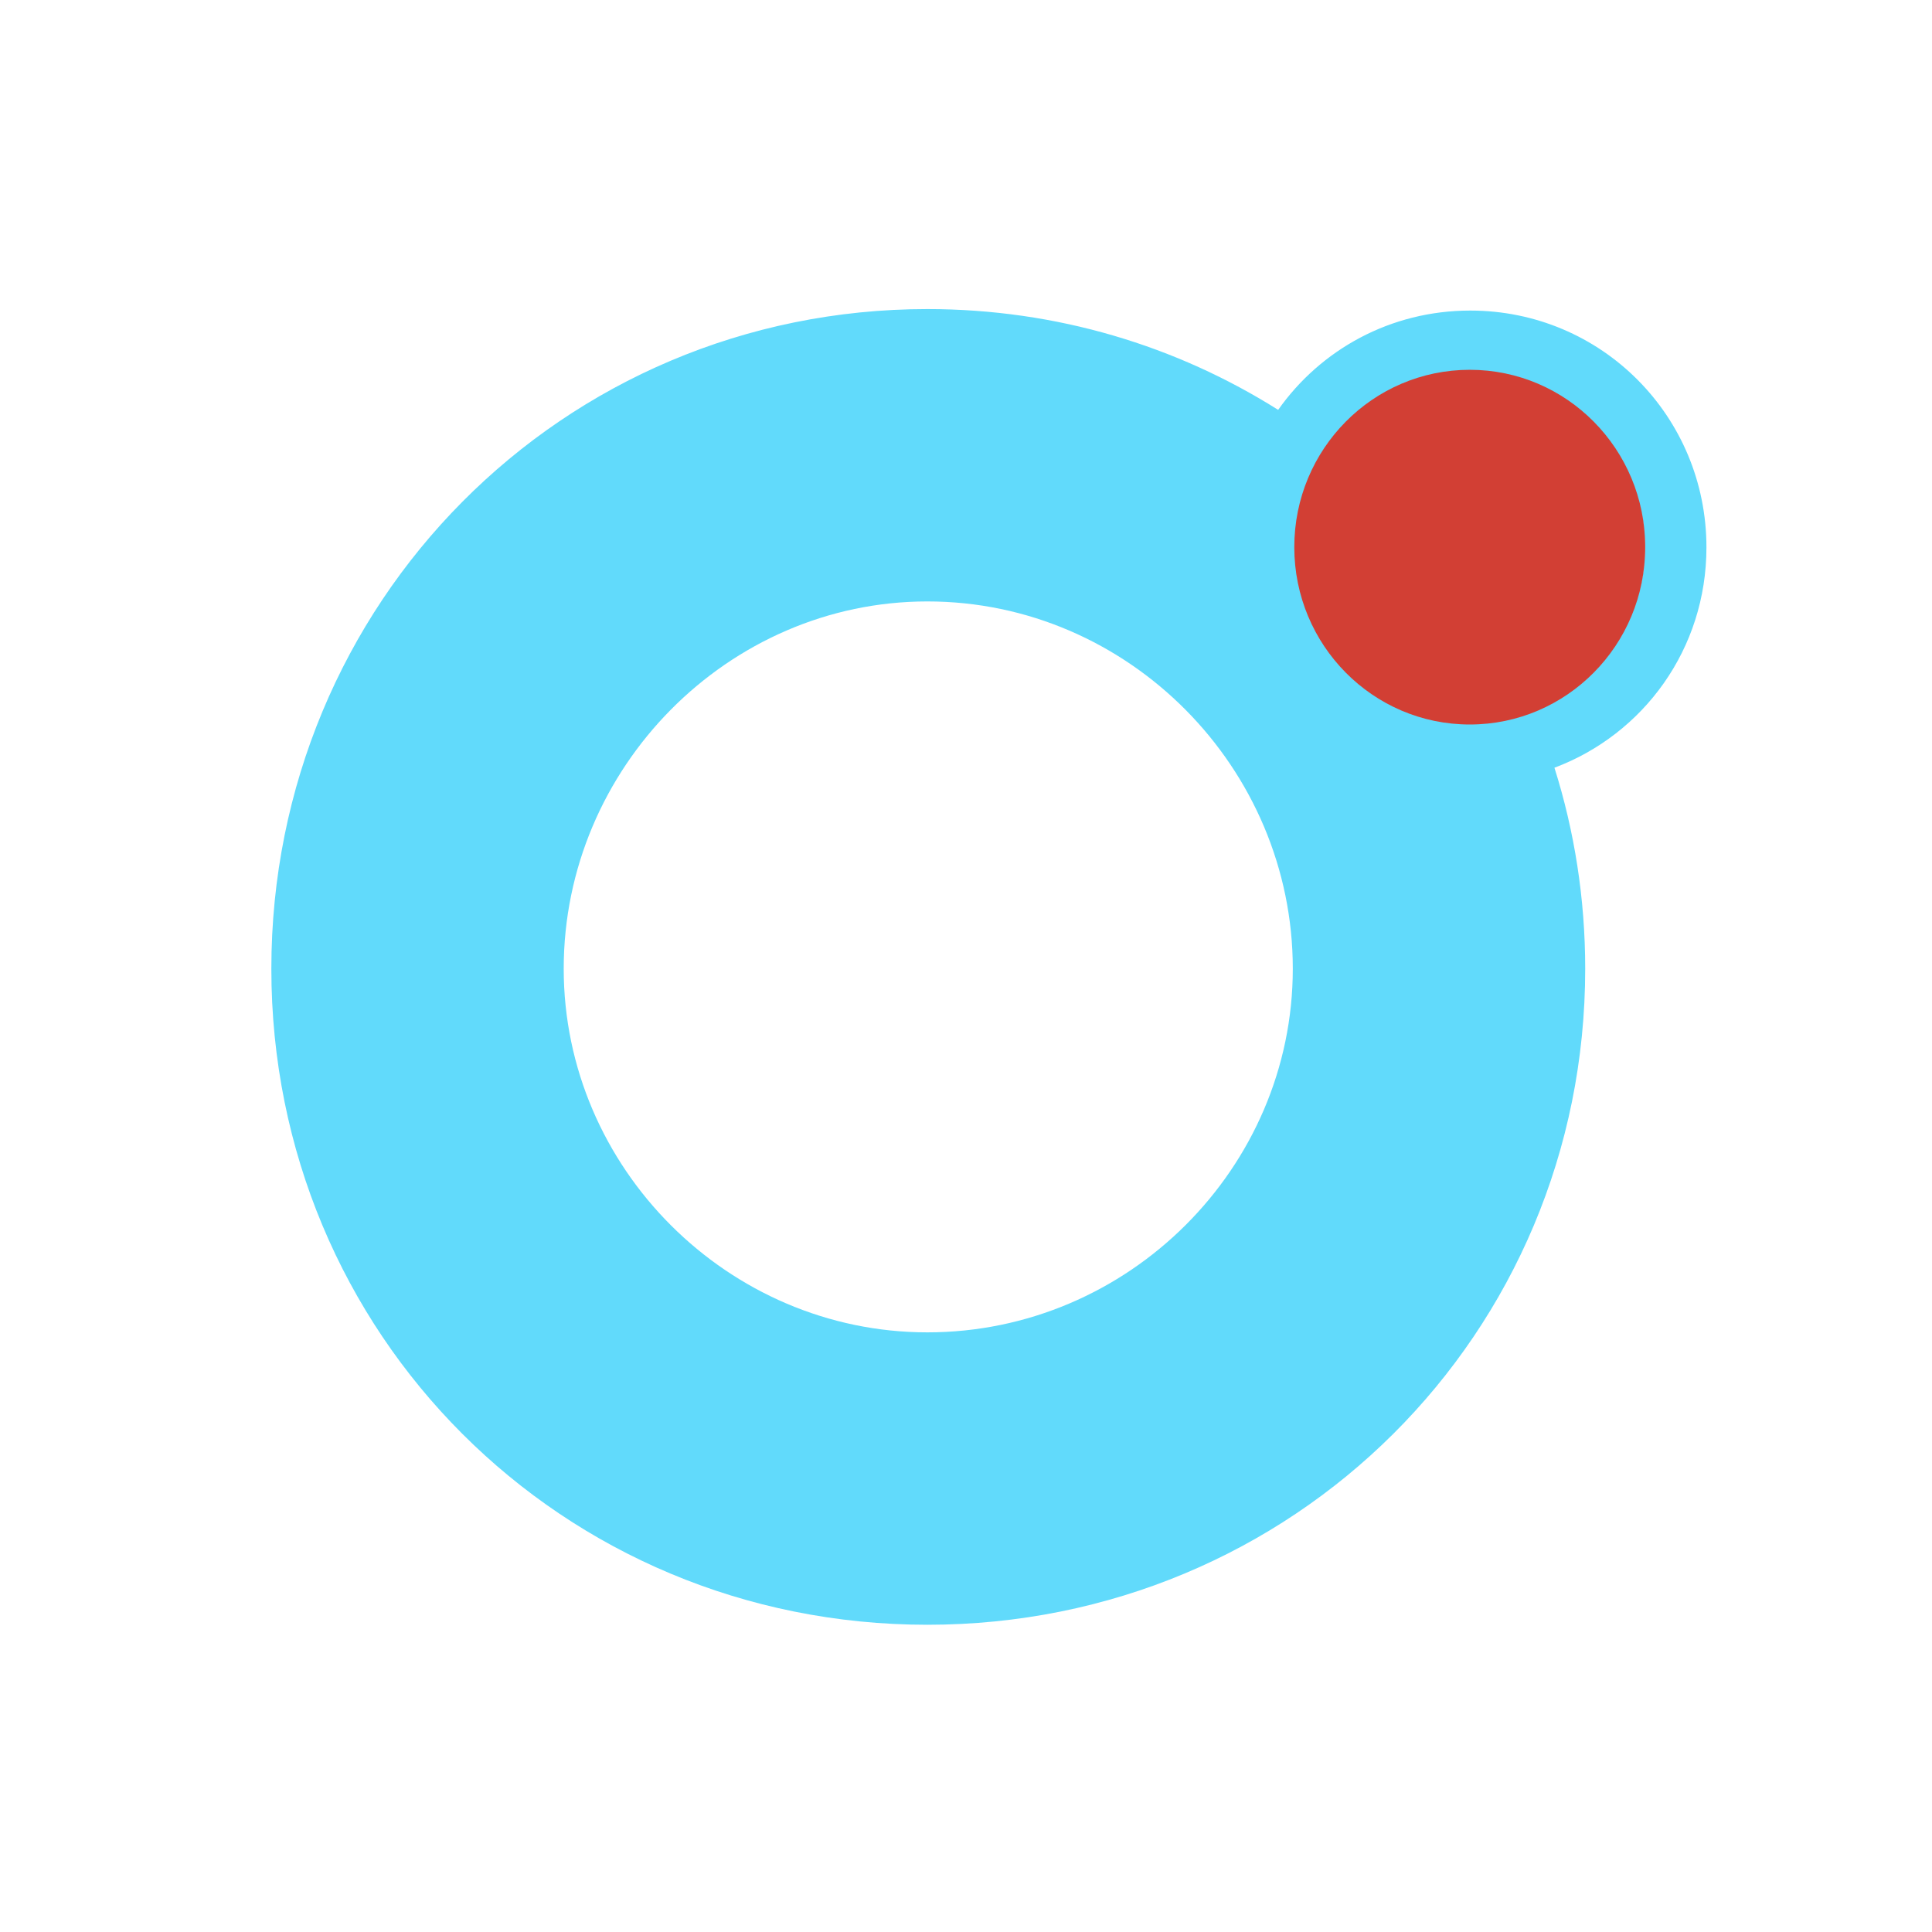
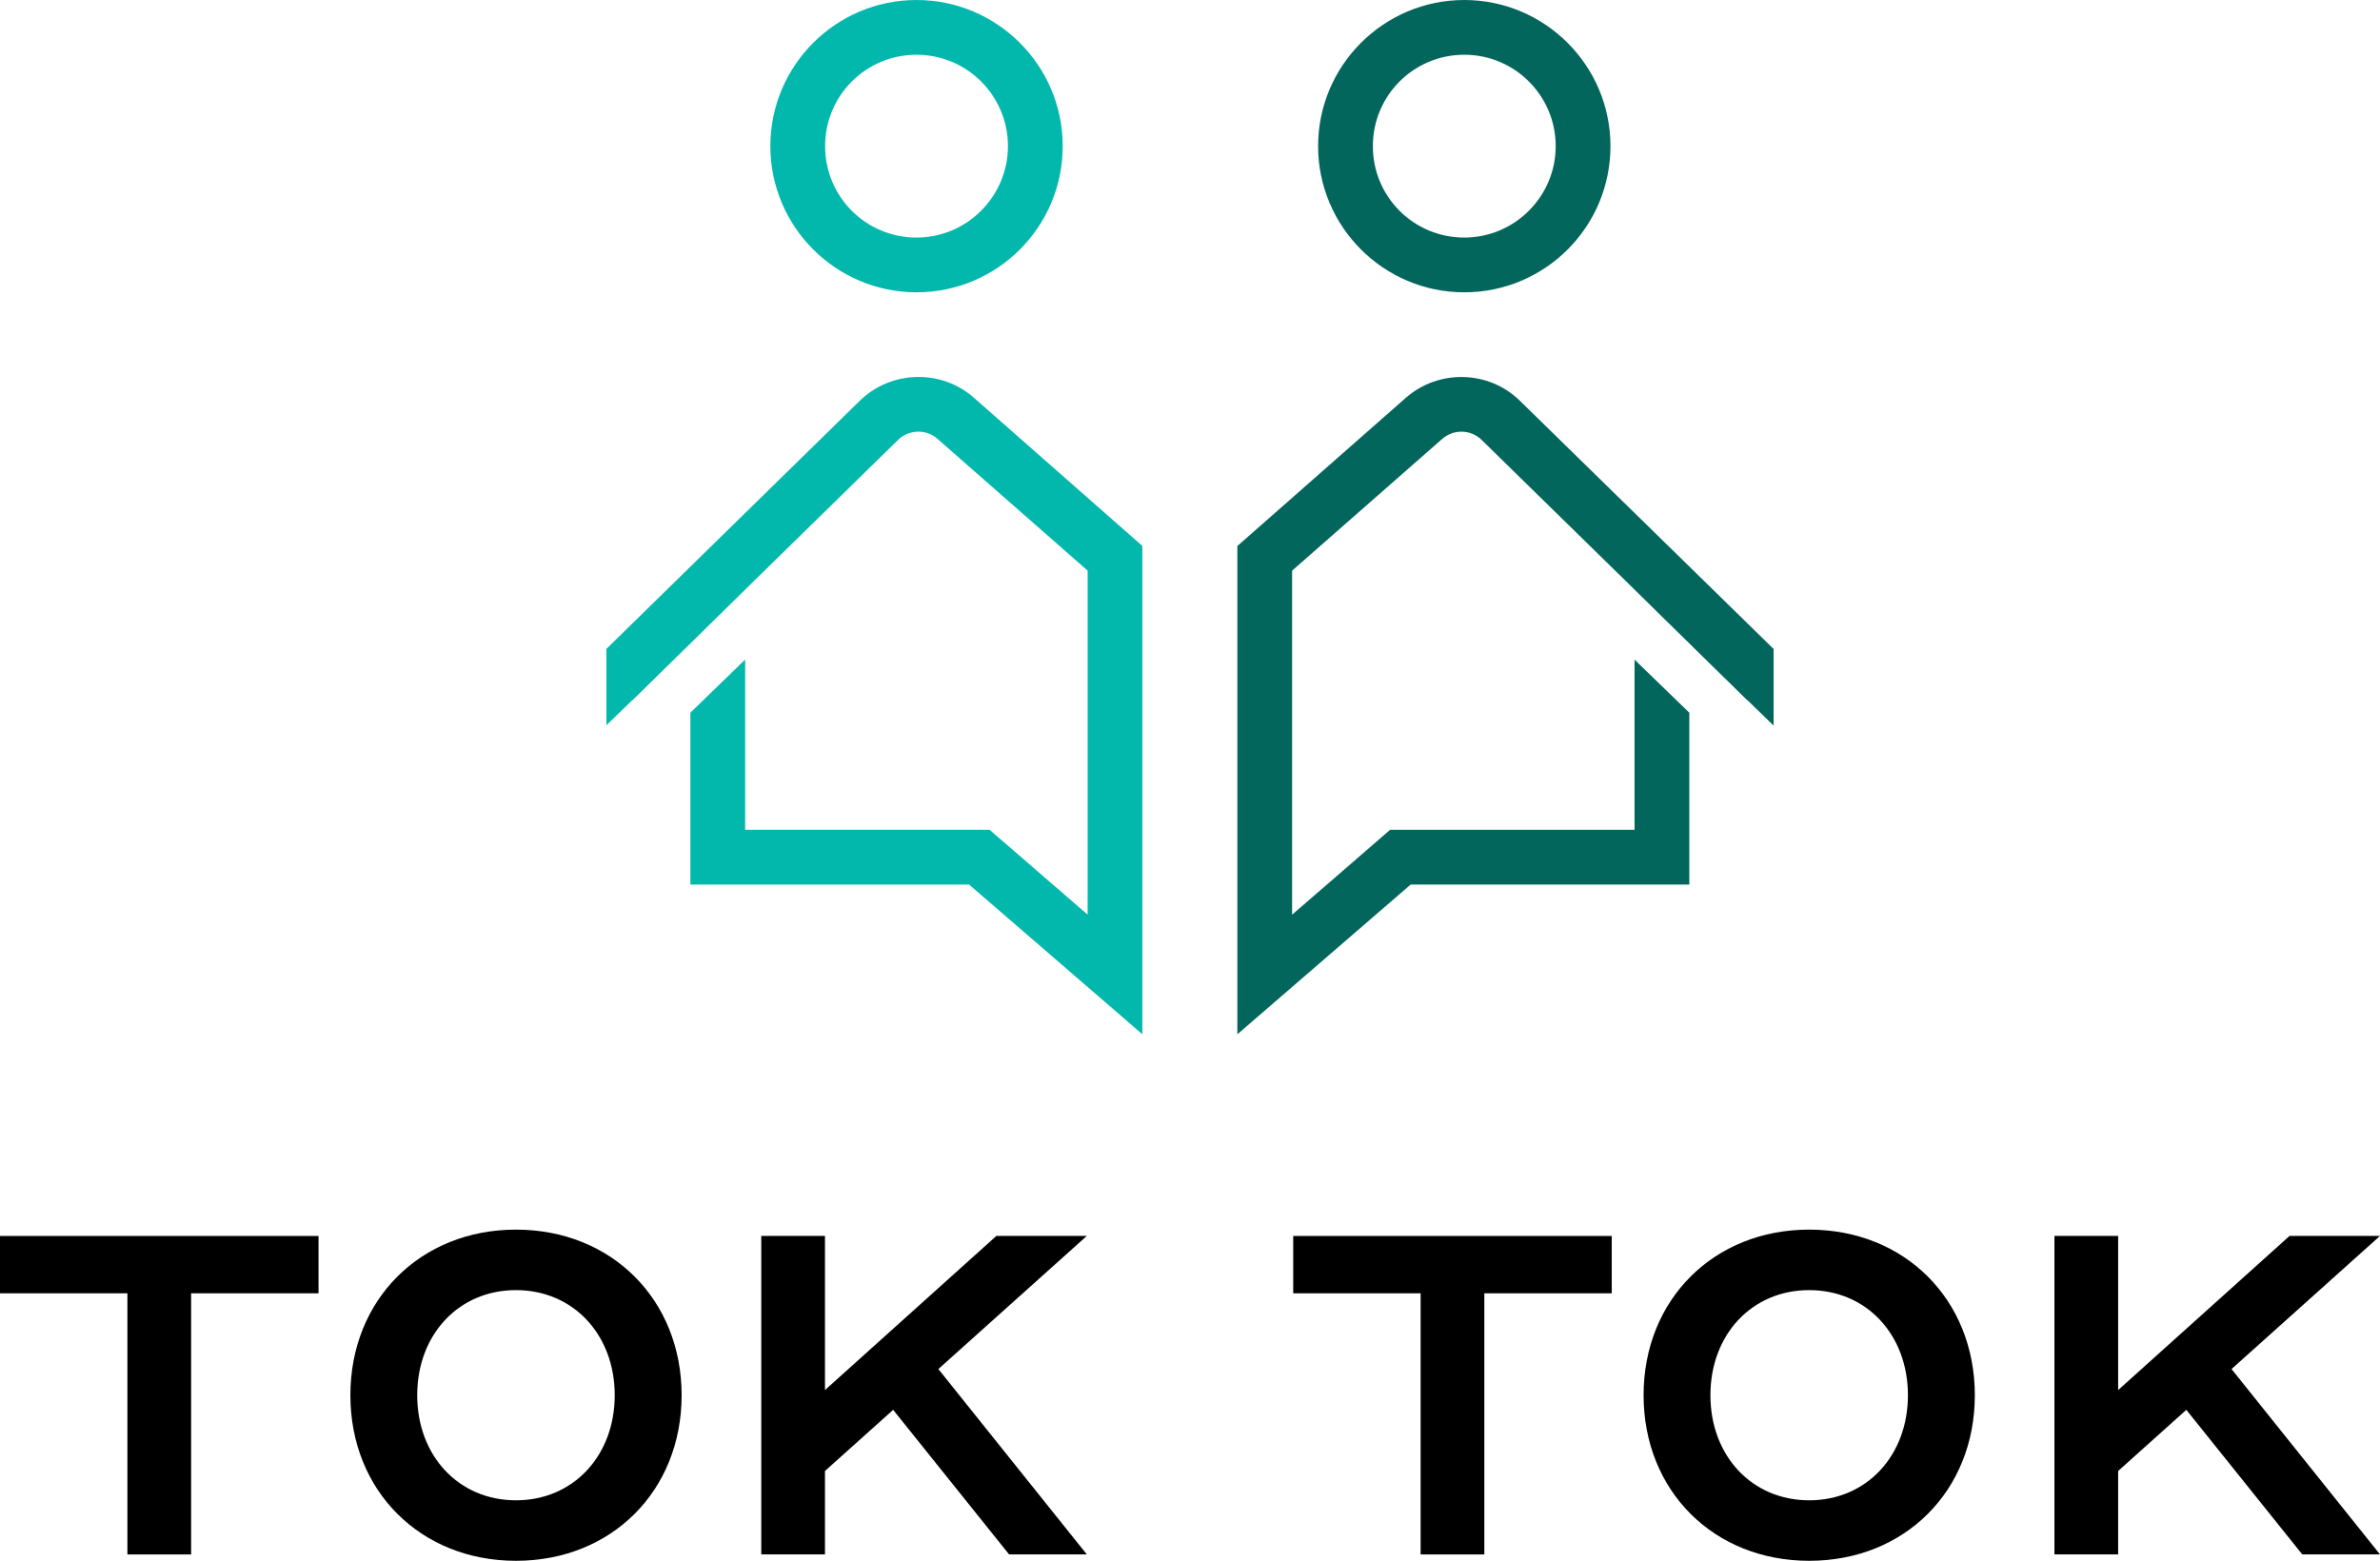
- <svg xmlns="http://www.w3.org/2000/svg" width="512" height="512" viewBox="0 0 512 512" fill="none">
-   <path d="M452.224 145.062C452.224 110.298 424.41 82.304 389.632 82.304C368.474 82.304 349.978 92.672 338.726 108.621C311.872 91.699 280.038 81.907 245.76 81.907C148.902 81.907 71.91 159.872 71.91 256.73C71.91 353.574 148.902 430.579 245.76 430.579C342.605 430.579 420.096 353.587 420.096 256.73C420.096 238.131 417.242 220.237 411.942 203.456C435.571 194.586 452.224 171.955 452.224 145.062ZM245.76 353.088C192.973 353.088 149.389 309.504 149.389 256.717C149.389 203.443 192.973 159.386 245.76 159.386C299.034 159.386 342.605 203.456 342.605 256.717C342.605 309.504 299.021 353.088 245.76 353.088ZM389.606 191.206C364.365 191.206 343.514 170.368 343.514 145.114C343.514 119.642 364.352 98.56 389.606 98.56C415.078 98.56 435.93 119.629 435.93 145.114C435.93 170.355 415.078 191.206 389.606 191.206Z" fill="#61DAFB" />
-   <ellipse cx="389.5" cy="145" rx="46.5" ry="47" fill="#D23F34" />
+ <svg xmlns="http://www.w3.org/2000/svg" id="Calque_2" data-name="Calque 2" viewBox="0 0 707.59 464.12">
+   <defs>
+     <style>
+       .cls-1 {
+         fill: #03665c;
+       }
+ 
+       .cls-2 {
+         fill: #02b8ac;
+       }
+     </style>
+   </defs>
+   <g id="Layer_1" data-name="Layer 1">
+     <g>
+       <g>
+         <path d="m0,367.53h94.7v17.05h-37.88v77.65h-18.94v-77.65H0v-17.05Z" />
+         <path d="m202.65,414.88c0,28.41-20.83,49.24-49.24,49.24s-49.24-20.83-49.24-49.24,20.83-49.24,49.24-49.24,49.24,20.83,49.24,49.24Zm-19.89,0c0-17.99-12.31-31.25-29.36-31.25s-29.36,13.26-29.36,31.25,12.31,31.25,29.36,31.25,29.36-13.26,29.36-31.25Z" />
+         <path d="m265.54,419.23l-20.27,18.18v24.81h-18.94v-94.7h18.94v45.83l50.95-45.83h26.89l-44.13,39.58,44.13,55.11h-23.11l-34.47-42.99Z" />
+         <path d="m384.48,367.53h94.7v17.05h-37.88v77.65h-18.94v-77.65h-37.88v-17.05Z" />
+         <path d="m587.13,414.88c0,28.41-20.83,49.24-49.24,49.24s-49.24-20.83-49.24-49.24,20.83-49.24,49.24-49.24,49.24,20.83,49.24,49.24Zm-19.89,0c0-17.99-12.31-31.25-29.36-31.25s-29.36,13.26-29.36,31.25,12.31,31.25,29.36,31.25,29.36-13.26,29.36-31.25Z" />
+         <path d="m650.01,419.23l-20.27,18.18v24.81h-18.94v-94.7h18.94v45.83l50.95-45.83h26.89l-44.13,39.58,44.13,55.11h-23.11l-34.47-42.99Z" />
+       </g>
+       <g>
+         <path class="cls-2" d="m339.63,162.36v145.19l-51.52-44.52h-82.85v-51.11l16.28-15.79v50.62h72.68l29.14,25.23v-102.3l-44.6-39.15c-3.34-3.01-8.55-2.85-11.72.24l-39.06,38.25-3.26,3.18-36.7,35.97-7.73,7.49v-22.71l75.36-73.81c9.28-9.03,24.17-9.44,33.86-.9l50.13,44.11Z" />
+         <polygon class="cls-2" points="224.72 172.21 188.02 208.18 187.85 208.02 224.72 172.21" />
+         <path class="cls-1" d="m527.3,192.96v22.79l-7.81-7.57-36.7-35.97-3.26-3.18-39.06-38.25c-3.17-3.09-8.3-3.26-11.72-.24l-44.6,39.15v102.3l29.13-25.23h72.68v-50.62l16.28,15.79v51.11h-82.85l-51.52,44.52v-145.19l50.13-44.11c9.77-8.55,24.66-8.14,33.86.9l75.44,73.81Z" />
+         <polygon class="cls-1" points="519.65 208.02 519.49 208.18 482.79 172.21 519.65 208.02" />
+         <path class="cls-2" d="m272.49,0c-24.01,0-43.46,19.53-43.46,43.46s19.45,43.46,43.46,43.46,43.46-19.45,43.46-43.46S296.42,0,272.49,0Zm0,70.64c-15.06,0-27.18-12.13-27.18-27.18s12.13-27.18,27.18-27.18,27.18,12.21,27.18,27.18-12.21,27.18-27.18,27.18Z" />
+         <path class="cls-1" d="m435.34,0c-24.01,0-43.46,19.53-43.46,43.46s19.45,43.46,43.46,43.46,43.46-19.45,43.46-43.46S459.27,0,435.34,0Zm0,70.64c-15.06,0-27.18-12.13-27.18-27.18s12.13-27.18,27.18-27.18,27.18,12.21,27.18,27.18-12.21,27.18-27.18,27.18Z" />
+       </g>
+     </g>
+   </g>
</svg>
